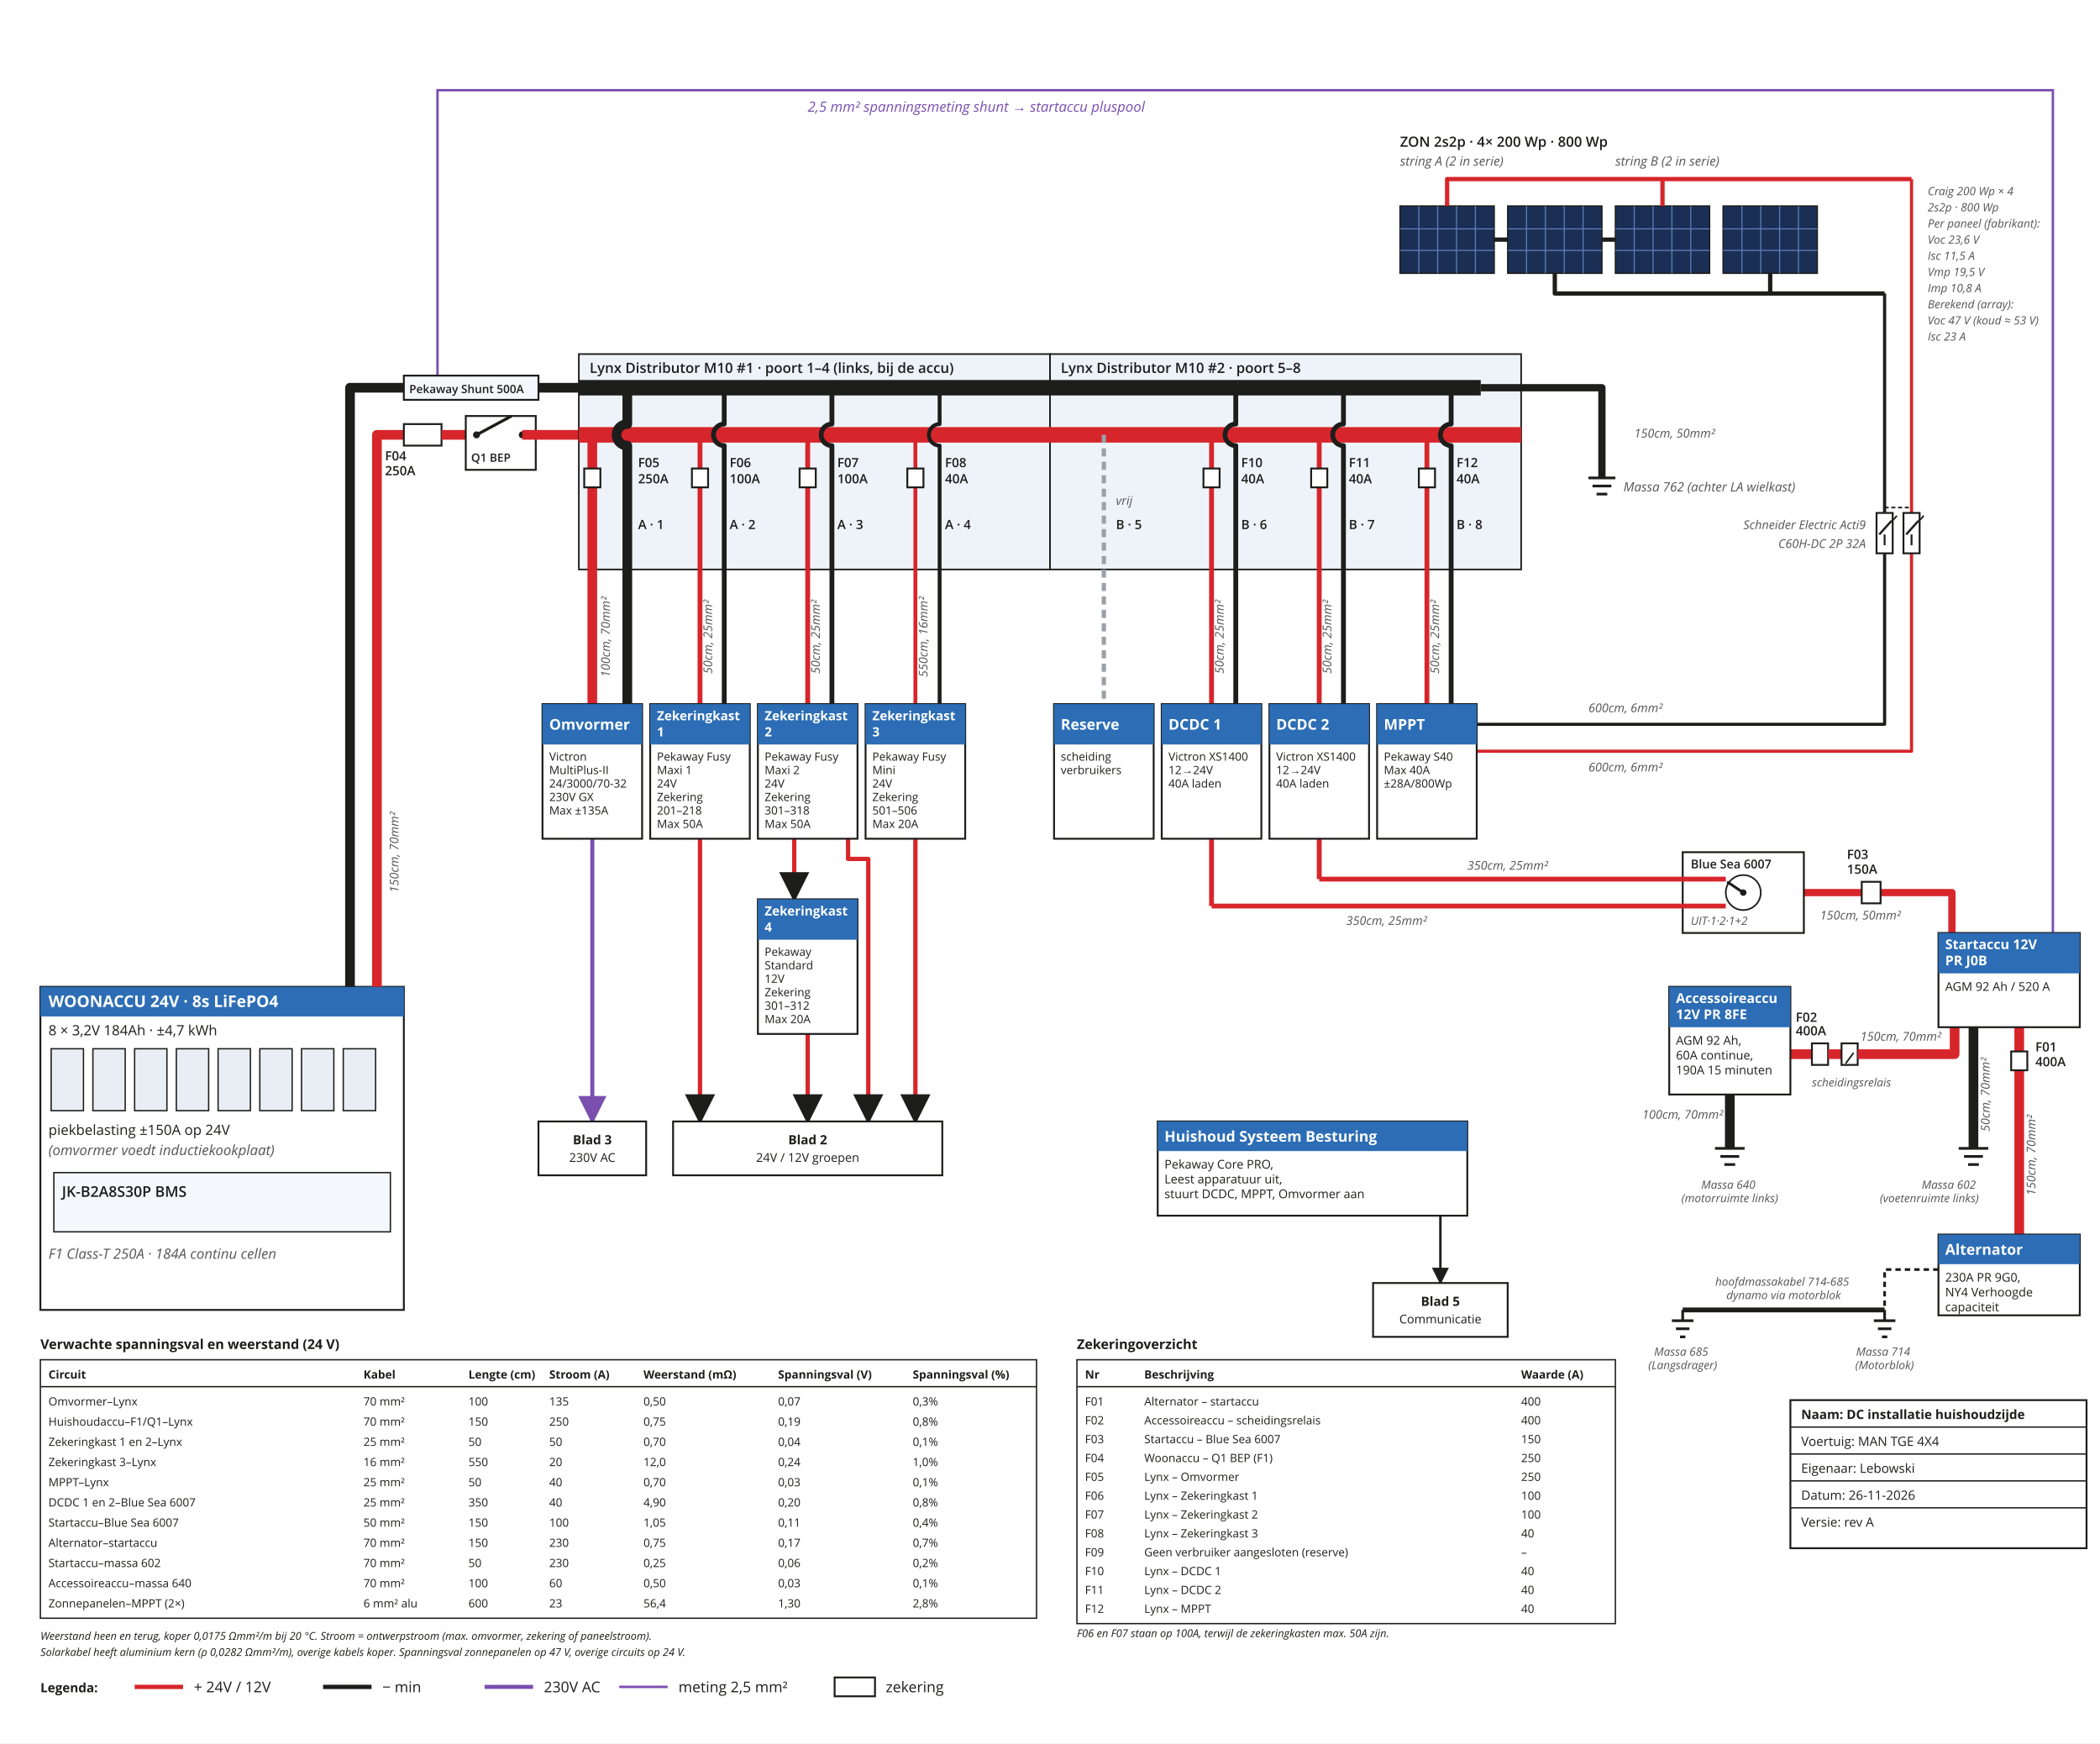
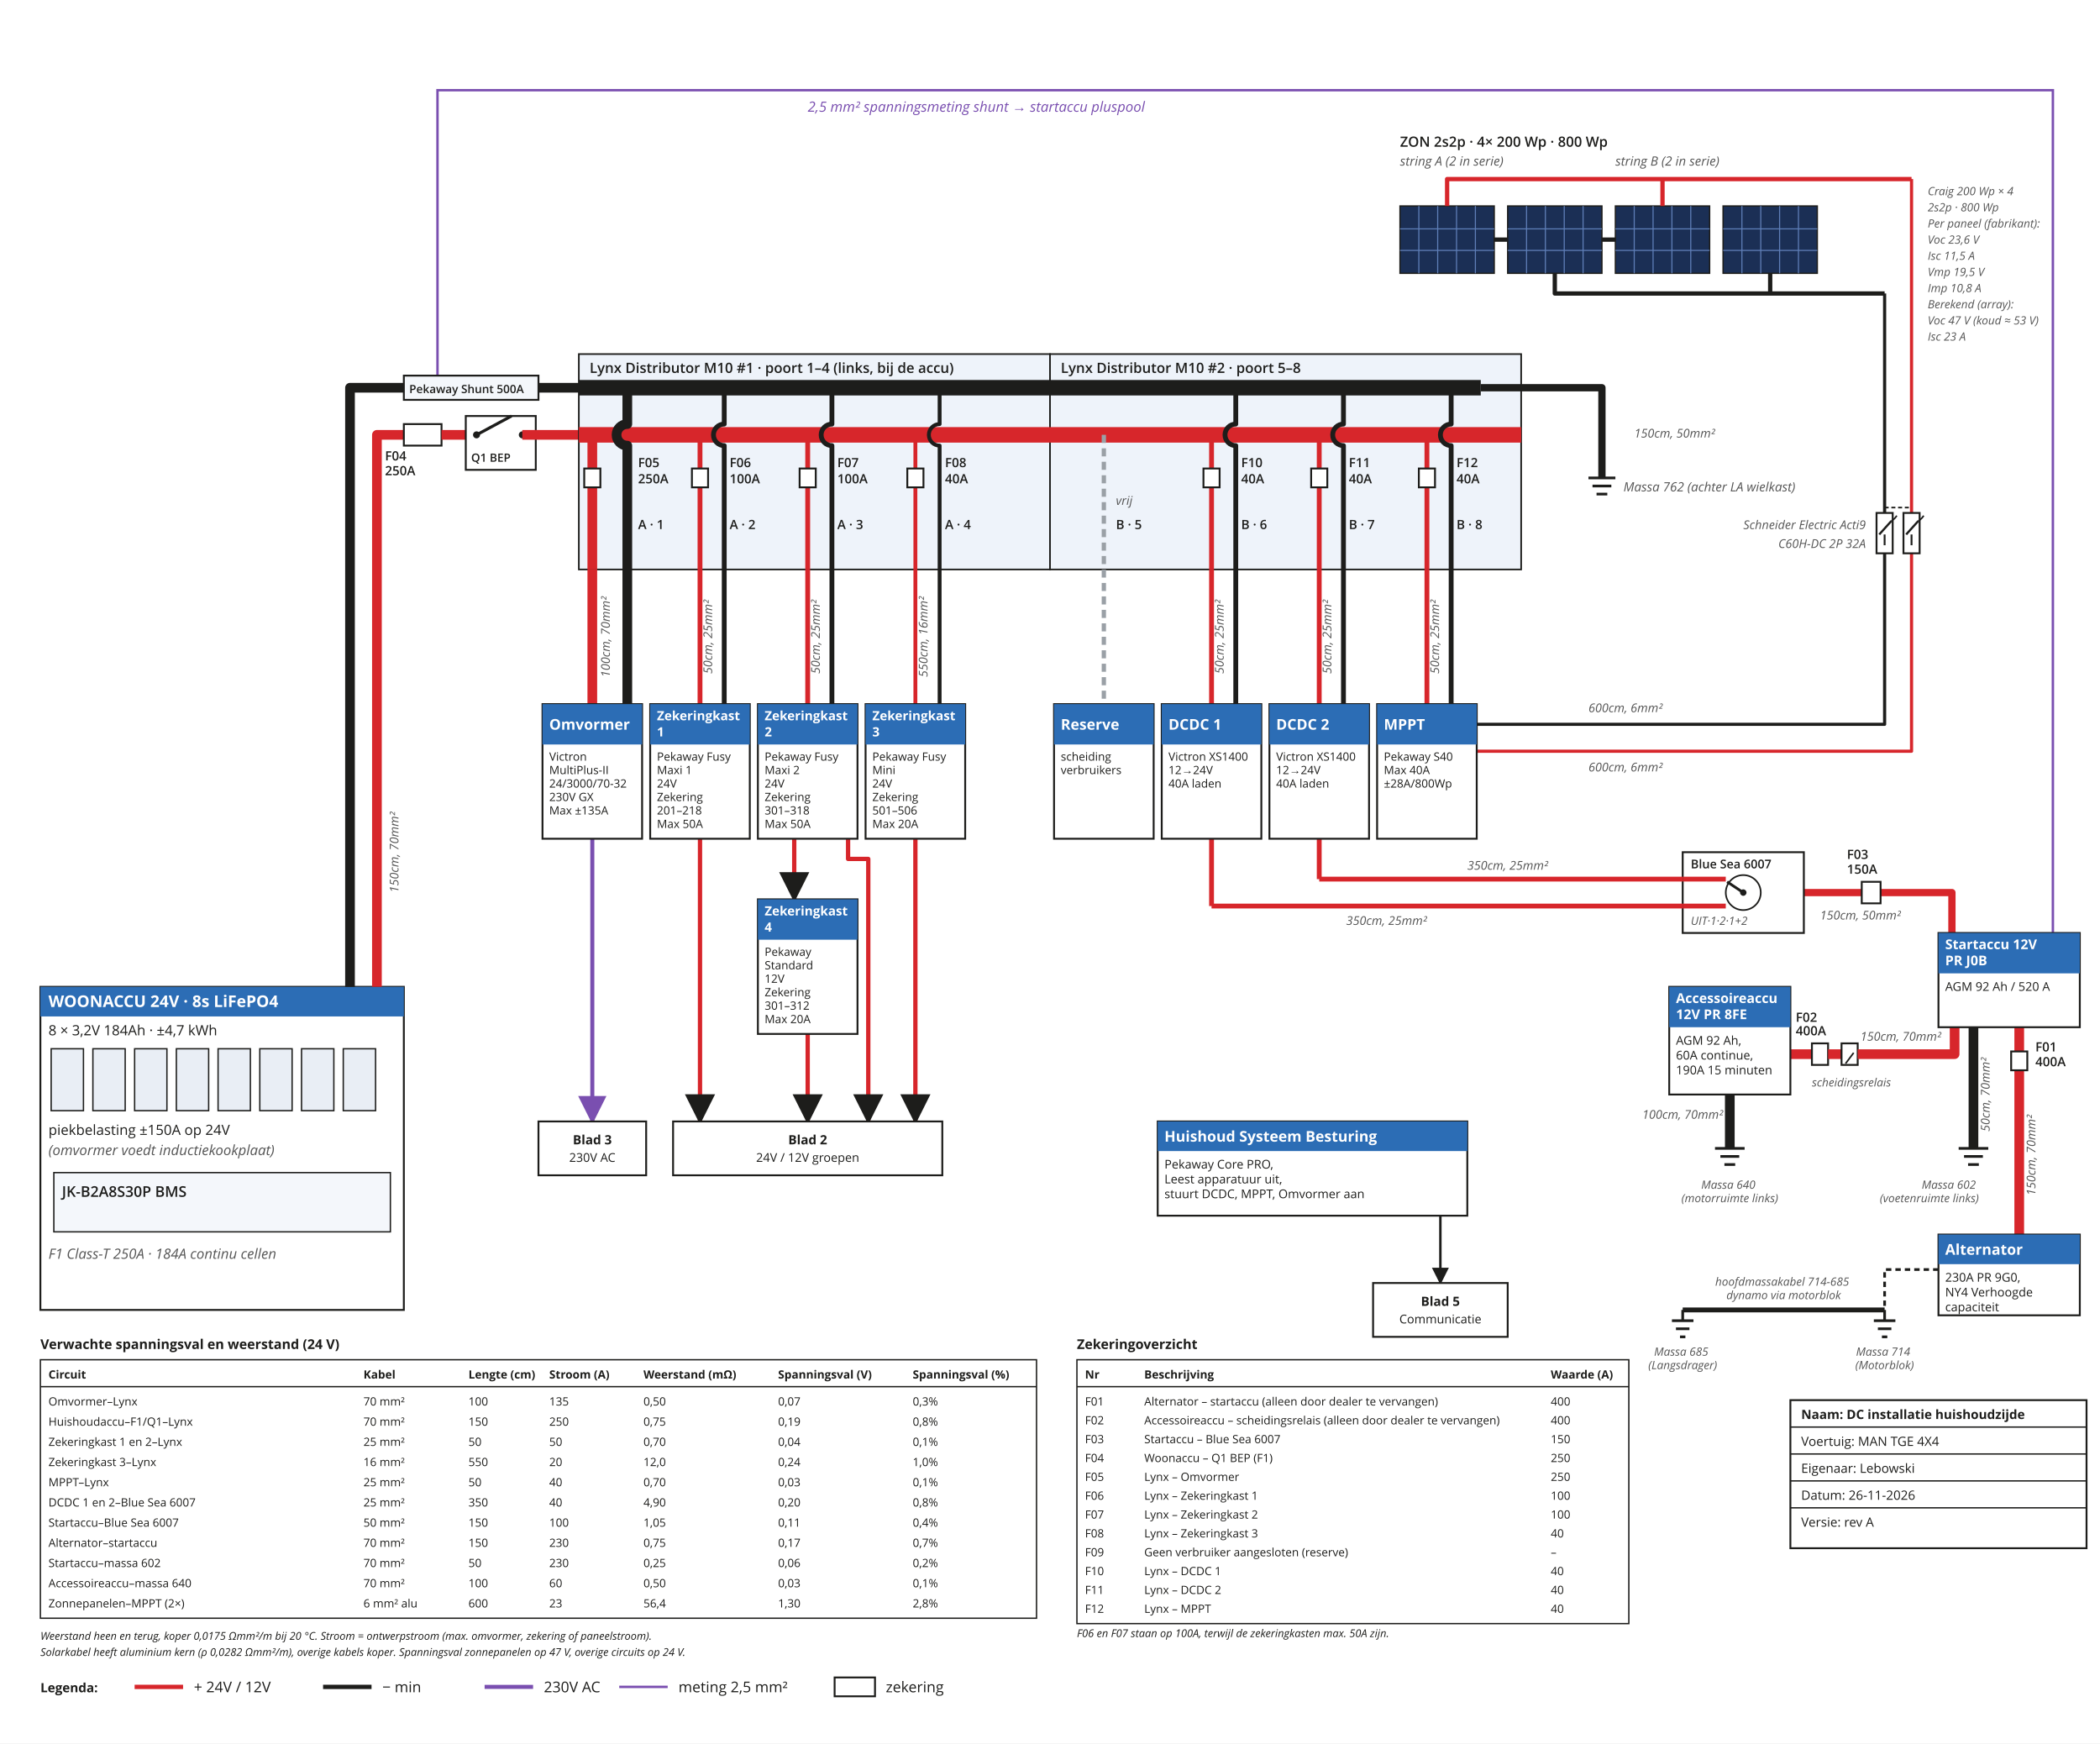
<svg xmlns="http://www.w3.org/2000/svg" viewBox="0 0 1560 1295" role="img" aria-label="Blad 1 energie en laden: woonaccu links onder, Lynx A en B midden met poorten 1 tot 8, zon 2s2p rechtsboven, 12V voertuigdelen rechts.">
  <rect width="100%" height="100%" fill="#fff" />
  <defs>
    <style>.p{stroke:#d7262b;stroke-width:3.2;fill:none;stroke-linejoin:round}
.n{stroke:#1d1d1b;stroke-width:3.2;fill:none;stroke-linejoin:round}
.ac{stroke:#7a4fb0;stroke-width:3;fill:none}
.box{fill:#fff;stroke:#1d1d1b;stroke-width:1.4}
.hd{fill:#2c6db5}
.ht{fill:#fff;font:700 12px 'Open Sans',Arial,sans-serif}
.bt{fill:#1d1d1b;font:400 11px 'Open Sans',Arial,sans-serif}
.lb{fill:#1d1d1b;font:600 11px 'Open Sans',Arial,sans-serif}
.cb{fill:#555;font:italic 400 10.5px 'Open Sans',Arial,sans-serif}
.fz{fill:#fff;stroke:#1d1d1b;stroke-width:1.4}
.fr{fill:#eef3fa;stroke:#1d1d1b;stroke-width:1.2}
.pv{fill:#1b2f55;stroke:#1d1d1b}
</style>
    <marker id="ar" viewBox="0 0 10 10" refX="9" refY="5" markerWidth="7" markerHeight="7" orient="auto-start-reverse">
      <path d="M0 0L10 5L0 10z" fill="#1d1d1b" />
    </marker>
    <marker id="arp" viewBox="0 0 10 10" refX="9" refY="5" markerWidth="7" markerHeight="7" orient="auto-start-reverse">
      <path d="M0 0L10 5L0 10z" fill="#7a4fb0" />
    </marker>
    <g id="pvp">
      <rect width="70" height="50" class="pv" />
      <path d="M0 17H70M0 33H70M14 0V50M28 0V50M42 0V50M56 0V50" stroke="#5f7fb8" stroke-width=".8" />
    </g>
  </defs>
  <g transform="translate(0,93)">
    <use href="#pvp" x="1040" y="60" />
    <use href="#pvp" x="1120" y="60" />
    <use href="#pvp" x="1200" y="60" />
    <use href="#pvp" x="1280" y="60" />
    <path d="M1110 85H1120" class="n" />
    <path d="M1190 85H1200" class="n" />
    <path d="M1075 60V40H1420" class="p" />
    <path d="M1155 110V125H1400" class="n" />
    <path d="M1235 60V40" class="p" />
    <path d="M1315 110V125" class="n" />
    <text x="1432" y="52" class="cb" style="font-size:8.5px">Craig 200 Wp × 4</text>
    <text x="1432" y="64" class="cb" style="font-size:8.5px">2s2p · 800 Wp</text>
    <text x="1432" y="76" class="cb" style="font-size:8.5px">Per paneel (fabrikant):</text>
    <text x="1432" y="88" class="cb" style="font-size:8.5px">Voc 23,6 V</text>
    <text x="1432" y="100" class="cb" style="font-size:8.5px">Isc 11,5 A</text>
    <text x="1432" y="112" class="cb" style="font-size:8.5px">Vmp 19,5 V</text>
    <text x="1432" y="124" class="cb" style="font-size:8.5px">Imp 10,8 A</text>
    <text x="1432" y="136" class="cb" style="font-size:8.5px">Berekend (array):</text>
    <text x="1432" y="148" class="cb" style="font-size:8.5px">Voc 47 V (koud ≈ 53 V)</text>
    <text x="1432" y="160" class="cb" style="font-size:8.5px">Isc 23 A</text>
    <text x="1040" y="30" class="cb" style="font-size:9.5px">string A (2 in serie)</text>
    <text x="1200" y="30" class="cb" style="font-size:9.5px">string B (2 in serie)</text>
    <text x="1040" y="16" class="lb" style="font-size:10.5px">ZON 2s2p · 4× 200 Wp · 800 Wp</text>
    <path d="M1420 40V465H1097" class="p" style="stroke-width:2.34" />
    <text x="1180" y="480" class="cb" style="font-size:9px">600cm, 6mm²</text>
    <path d="M1400 125V445H1097" class="n" style="stroke-width:2.34" />
    <text x="1180" y="436" class="cb" style="font-size:9px">600cm, 6mm²</text>
    <path d="M1400 284H1420" stroke="#1d1d1b" stroke-width="1.2" stroke-dasharray="3 2" />
    <rect x="1394" y="288" width="12" height="30" fill="#fff" stroke="#1d1d1b" stroke-width="1.4" />
    <path d="M1400 312V304" stroke="#1d1d1b" stroke-width="1.4" />
    <path d="M1396 304L1405 294" stroke="#1d1d1b" stroke-width="1.6" />
    <path d="M1405 294Q1408 292 1409 290" stroke="#1d1d1b" stroke-width="1.2" fill="none" />
    <rect x="1414" y="288" width="12" height="30" fill="#fff" stroke="#1d1d1b" stroke-width="1.4" />
    <path d="M1420 312V304" stroke="#1d1d1b" stroke-width="1.4" />
    <path d="M1416 304L1425 294" stroke="#1d1d1b" stroke-width="1.6" />
    <path d="M1425 294Q1428 292 1429 290" stroke="#1d1d1b" stroke-width="1.2" fill="none" />
    <path d="M1070 810V860" stroke="#1d1d1b" stroke-width="1.8" marker-end="url(#ar)" />
    <rect x="1020" y="860" width="100" height="40" class="box" />
    <text x="1070" y="877" text-anchor="middle" class="ht" style="font-size:9.5px;fill:#1d1d1b">Blad 5</text>
    <text x="1070" y="890" text-anchor="middle" class="bt" style="font-size:9px">Communicatie</text>
    <text x="1386" y="300" class="cb" style="font-size:9px" text-anchor="end">Schneider Electric Acti9</text>
    <text x="1386" y="314" class="cb" style="font-size:9px" text-anchor="end">C60H-DC 2P 32A</text>
    <path d="M325 187V-26H1525V600" stroke="#7a4fb0" stroke-width="1.8" fill="none" />
    <text x="600" y="-10" class="cb" style="fill:#7a4fb0">2,5 mm² spanningsmeting shunt → startaccu pluspool</text>
    <rect x="30" y="640" width="270" height="240" class="box" />
    <rect x="30" y="640" width="270" height="22" class="hd" />
    <text x="36" y="655" class="ht">WOONACCU 24V · 8s LiFePO4</text>
    <text x="36" y="676" class="bt" style="font-size:10.5px">8 × 3,2V 184Ah · ±4,7 kWh</text>
    <rect x="38" y="686" width="24" height="46" fill="#e9eef5" stroke="#1d1d1b" />
    <rect x="69" y="686" width="24" height="46" fill="#e9eef5" stroke="#1d1d1b" />
    <rect x="100" y="686" width="24" height="46" fill="#e9eef5" stroke="#1d1d1b" />
    <rect x="131" y="686" width="24" height="46" fill="#e9eef5" stroke="#1d1d1b" />
    <rect x="162" y="686" width="24" height="46" fill="#e9eef5" stroke="#1d1d1b" />
    <rect x="193" y="686" width="24" height="46" fill="#e9eef5" stroke="#1d1d1b" />
    <rect x="224" y="686" width="24" height="46" fill="#e9eef5" stroke="#1d1d1b" />
    <rect x="255" y="686" width="24" height="46" fill="#e9eef5" stroke="#1d1d1b" />
    <text x="36" y="750" class="bt" style="font-size:10.5px">piekbelasting ±150A op 24V</text>
    <text x="36" y="765" class="cb">(omvormer voedt inductiekookplaat)</text>
    <rect x="40" y="778" width="250" height="44" fill="#f4f7fb" stroke="#1d1d1b" />
    <text x="46" y="796" class="lb">JK-B2A8S30P BMS</text>
    <text x="36" y="842" class="cb">F1 Class-T 250A · 184A continu cellen</text>
    <path d="M260 640V195H300" class="n" style="stroke-width:7.2" />
    <path d="M280 640V230H300" class="p" style="stroke-width:7.2" />
    <text transform="translate(296,540) rotate(-90)" text-anchor="middle" class="cb" style="font-size:9px">150cm, 70mm²</text>
    <path d="M400 195H430" class="n" style="stroke-width:7.2" />
    <rect x="300" y="186" width="100" height="18" class="box" style="fill:#f4f7fb" />
    <text x="304" y="199" class="lb" style="font-size:8.5px">Pekaway Shunt 500A</text>
    <rect x="300" y="222" width="28" height="16" class="fz" />
    <text x="286" y="249" class="lb" style="font-size:9.5px">F04</text>
    <text x="286" y="260" class="lb" style="font-size:9.5px">250A</text>
    <path d="M328 230H346" class="p" style="stroke-width:7.2" />
    <rect x="346" y="216" width="52" height="40" fill="none" stroke="#1d1d1b" stroke-width="1.4" />
    <circle cx="354" cy="230" r="2.6" fill="#1d1d1b" />
    <circle cx="388" cy="230" r="2.6" fill="#1d1d1b" />
    <path d="M354 230L380 216" stroke="#1d1d1b" stroke-width="2.2" />
    <path d="M388 230H430" class="p" style="stroke-width:7.2" />
    <text x="350" y="250" class="lb" style="font-size:8.5px">Q1 BEP</text>
    <rect x="430" y="170" width="350" height="160" class="fr" />
    <text x="438" y="184" class="lb" style="font-size:10.5px">Lynx Distributor M10 #1 · poort 1–4 (links, bij de accu)</text>
    <rect x="780" y="170" width="350" height="160" class="fr" />
    <text x="788" y="184" class="lb" style="font-size:10.5px">Lynx Distributor M10 #2 · poort 5–8</text>
    <path d="M430 195H1100" class="n" style="stroke-width:11.5" />
    <path d="M430 230H1130" class="p" style="stroke-width:11.5" />
    <path d="M1100 195H1190V262" class="n" style="stroke-width:5.4" />
    <text x="1214" y="232" class="cb" style="font-size:9px">150cm, 50mm²</text>
    <path d="M1180 262H1200M1183 268H1197M1186 274H1194" stroke="#1d1d1b" stroke-width="2" />
    <text x="1206" y="272" class="cb" style="font-size:9.5px">Massa 762 (achter LA wielkast)</text>
    <path d="M466 430V238a8 8 0 0 1 0-16V195" class="n" style="stroke-width:7.2" />
    <path d="M538 430V238a8 8 0 0 1 0-16V195" class="n" style="stroke-width:3.6" />
    <path d="M618 430V238a8 8 0 0 1 0-16V195" class="n" style="stroke-width:3.6" />
    <path d="M698 430V238a8 8 0 0 1 0-16V195" class="n" style="stroke-width:2.88" />
    <path d="M918 430V238a8 8 0 0 1 0-16V195" class="n" style="stroke-width:3.6" />
    <path d="M998 430V238a8 8 0 0 1 0-16V195" class="n" style="stroke-width:3.6" />
    <path d="M1078 430V238a8 8 0 0 1 0-16V195" class="n" style="stroke-width:3.6" />
    <path d="M440 230V330" class="p" style="stroke-width:7.2" />
    <rect x="434" y="255" width="12" height="14" class="fz" />
    <text x="474" y="254" class="lb" style="font-size:9.5px">F05</text>
    <text x="474" y="266" class="lb" style="font-size:9.5px">250A</text>
    <text x="474" y="300" class="lb" style="font-size:9.5px">A · 1</text>
    <path d="M440 330V430" class="p" style="stroke-width:7.2" />
    <path d="M520 230V330" class="p" style="stroke-width:3.6" />
    <rect x="514" y="255" width="12" height="14" class="fz" />
    <text x="542" y="254" class="lb" style="font-size:9.5px">F06</text>
    <text x="542" y="266" class="lb" style="font-size:9.5px">100A</text>
    <text x="542" y="300" class="lb" style="font-size:9.5px">A · 2</text>
    <path d="M520 330V430" class="p" style="stroke-width:3.6" />
    <path d="M600 230V330" class="p" style="stroke-width:3.6" />
    <rect x="594" y="255" width="12" height="14" class="fz" />
    <text x="622" y="254" class="lb" style="font-size:9.5px">F07</text>
    <text x="622" y="266" class="lb" style="font-size:9.5px">100A</text>
    <text x="622" y="300" class="lb" style="font-size:9.5px">A · 3</text>
    <path d="M600 330V430" class="p" style="stroke-width:3.6" />
    <path d="M680 230V330" class="p" style="stroke-width:2.88" />
    <rect x="674" y="255" width="12" height="14" class="fz" />
    <text x="702" y="254" class="lb" style="font-size:9.5px">F08</text>
    <text x="702" y="266" class="lb" style="font-size:9.5px">40A</text>
    <text x="702" y="300" class="lb" style="font-size:9.5px">A · 4</text>
    <path d="M680 330V430" class="p" style="stroke-width:2.88" />
    <path d="M820 230V330" class="p" style="stroke:#9aa0a6;stroke-dasharray:6 4" />
    <text x="829" y="282" class="cb" style="font-size:9px">vrij</text>
    <text x="829" y="300" class="lb" style="font-size:9.5px">B · 5</text>
    <path d="M820 330V430" class="p" style="stroke:#9aa0a6;stroke-dasharray:6 4" />
    <path d="M900 230V330" class="p" style="stroke-width:3.6" />
    <rect x="894" y="255" width="12" height="14" class="fz" />
    <text x="922" y="254" class="lb" style="font-size:9.5px">F10</text>
    <text x="922" y="266" class="lb" style="font-size:9.5px">40A</text>
    <text x="922" y="300" class="lb" style="font-size:9.5px">B · 6</text>
    <path d="M900 330V430" class="p" style="stroke-width:3.6" />
    <path d="M980 230V330" class="p" style="stroke-width:3.6" />
    <rect x="974" y="255" width="12" height="14" class="fz" />
    <text x="1002" y="254" class="lb" style="font-size:9.5px">F11</text>
    <text x="1002" y="266" class="lb" style="font-size:9.5px">40A</text>
    <text x="1002" y="300" class="lb" style="font-size:9.5px">B · 7</text>
    <path d="M980 330V430" class="p" style="stroke-width:3.6" />
    <path d="M1060 230V330" class="p" style="stroke-width:3.6" />
    <rect x="1054" y="255" width="12" height="14" class="fz" />
    <text x="1082" y="254" class="lb" style="font-size:9.5px">F12</text>
    <text x="1082" y="266" class="lb" style="font-size:9.5px">40A</text>
    <text x="1082" y="300" class="lb" style="font-size:9.5px">B · 8</text>
    <path d="M1060 330V430" class="p" style="stroke-width:3.6" />
    <path d="M440 530V740" class="ac" marker-end="url(#arp)" />
    <path d="M520 530V740" class="p" marker-end="url(#ar)" />
    <path d="M630 530V545H645V740" class="p" marker-end="url(#ar)" />
    <path d="M590 530V575" class="p" marker-end="url(#ar)" />
    <path d="M600 675V740" class="p" marker-end="url(#ar)" />
    <path d="M680 530V740" class="p" marker-end="url(#ar)" />
    <path d="M1450 600V570H1340" class="p" style="stroke-width:5.4" />
    <rect x="1383" y="562" width="14" height="16" class="fz" />
    <text x="1372" y="545" class="lb" style="font-size:9.5px">F03</text>
    <text x="1372" y="556" class="lb" style="font-size:9.5px">150A</text>
    <text x="1352" y="590" class="cb" style="font-size:9px">150cm, 50mm²</text>
    <rect x="1250" y="540" width="90" height="60" class="box" />
    <circle cx="1295" cy="570" r="13" fill="#fff" stroke="#1d1d1b" stroke-width="1.2" />
    <circle cx="1295" cy="570" r="2.4" fill="#1d1d1b" />
    <path d="M1295 570L1283 562" stroke="#1d1d1b" stroke-width="2" />
    <text x="1256" y="552" class="lb" style="font-size:9px">Blue Sea 6007</text>
    <text x="1256" y="594" class="cb" style="font-size:8.5px">UIT·1·2·1+2</text>
    <path d="M1250 560H1282" class="p" style="stroke-width:3.6" />
    <path d="M1250 580H1282" class="p" style="stroke-width:3.6" />
    <path d="M980 560V530" class="p" style="stroke-width:3.6" />
    <path d="M980 560H1250" class="p" style="stroke-width:3.6" />
    <path d="M900 580V530" class="p" style="stroke-width:3.6" />
    <path d="M900 580H1250" class="p" style="stroke-width:3.6" />
    <text x="1090" y="553" class="cb" style="font-size:9px">350cm, 25mm²</text>
    <text x="1000" y="594" class="cb" style="font-size:9px">350cm, 25mm²</text>
    <path d="M1330 690H1346" class="p" style="stroke-width:7.2" />
    <rect x="1346" y="682" width="12" height="16" class="fz" />
    <text x="1334" y="666" class="lb" style="font-size:9.5px">F02</text>
    <text x="1334" y="676" class="lb" style="font-size:9.5px">400A</text>
    <path d="M1358 690H1368" class="p" style="stroke-width:7.2" />
    <rect x="1368" y="682" width="12" height="16" class="fz" />
    <path d="M1371 697L1377 689" stroke="#1d1d1b" stroke-width="1.2" />
    <text x="1346" y="714" class="cb" style="font-size:8.5px">scheidingsrelais</text>
    <path d="M1380 690H1452V670" class="p" style="stroke-width:7.2" />
    <text x="1412" y="680" text-anchor="middle" class="cb" style="font-size:9px">150cm, 70mm²</text>
    <path d="M1466 670V760" class="n" style="stroke-width:7.2" />
    <path d="M1455 760H1477M1459 766H1473M1462 772H1470" stroke="#1d1d1b" stroke-width="2" />
    <text x="1470" y="790" text-anchor="end" class="cb" style="font-size:8.5px">
      <tspan x="1470" dy="0">Massa 602</tspan>
      <tspan x="1470" dy="10">(voetenruimte links)</tspan>
    </text>
    <path d="M1440 850H1400V880" stroke="#1d1d1b" stroke-width="2" stroke-dasharray="4 3" fill="none" />
    <path d="M1400 880H1250" class="n" style="stroke-width:3.6" />
    <text x="1325" y="862" text-anchor="middle" class="cb" style="font-size:8.5px">
      <tspan x="1325" dy="0">hoofdmassakabel 714-685</tspan>
      <tspan x="1325" dy="10">dynamo via motorblok</tspan>
    </text>
    <path d="M1400 880V888M1392 888H1408M1395 894H1405M1398 900H1402" stroke="#1d1d1b" stroke-width="2" />
    <text x="1400" y="914" text-anchor="middle" class="cb" style="font-size:8.5px">
      <tspan x="1400" dy="0">Massa 714</tspan>
      <tspan x="1400" dy="10">(Motorblok)</tspan>
    </text>
    <path d="M1250 880V888M1242 888H1258M1245 894H1255M1248 900H1252" stroke="#1d1d1b" stroke-width="2" />
    <text x="1250" y="914" text-anchor="middle" class="cb" style="font-size:8.5px">
      <tspan x="1250" dy="0">Massa 685</tspan>
      <tspan x="1250" dy="10">(Langsdrager)</tspan>
    </text>
    <path d="M1285 720V760" class="n" style="stroke-width:7.2" />
    <path d="M1274 760H1296M1278 766H1292M1281 772H1289" stroke="#1d1d1b" stroke-width="2" />
    <text x="1280" y="738" text-anchor="end" class="cb" style="font-size:9px">100cm, 70mm²</text>
    <text x="1285" y="790" text-anchor="middle" class="cb" style="font-size:8.5px">
      <tspan x="1285" dy="0">Massa 640</tspan>
      <tspan x="1285" dy="10">(motorruimte links)</tspan>
    </text>
    <path d="M1500 824V702" class="p" style="stroke-width:7.2" />
    <path d="M1500 688V670" class="p" style="stroke-width:7.2" />
    <rect x="1494" y="688" width="12" height="14" class="fz" style="fill:#fff" />
    <text x="1512" y="688" class="lb" style="font-size:9.5px">F01</text>
    <text x="1512" y="699" class="lb" style="font-size:9.5px">400A</text>
    <text transform="translate(1478,720) rotate(-90)" text-anchor="middle" class="cb" style="font-size:9px">50cm, 70mm²</text>
    <text transform="translate(1512,765) rotate(-90)" text-anchor="middle" class="cb" style="font-size:9px">150cm, 70mm²</text>
    <g transform="translate(30,1152)">
      <text x="0" y="12" class="bt" style="font-size:9.5px;font-weight:700;fill:#1d1d1b">Legenda:</text>
      <g transform="translate(70,0)">
        <path d="M0 8H36" class="p" />
        <text x="44" y="12" class="bt">+ 24V / 12V</text>
        <path d="M140 8H176" class="n" />
        <text x="184" y="12" class="bt">− min</text>
        <path d="M260 8H296" class="ac" />
        <text x="304" y="12" class="bt">230V AC</text>
        <path d="M360 8H396" stroke="#7a4fb0" stroke-width="1.8" />
        <text x="404" y="12" class="bt">meting 2,5 mm²</text>
        <rect x="520" y="1" width="30" height="14" class="fz" />
        <text x="558" y="12" class="bt">zekering</text>
      </g>
    </g>
    <rect x="403" y="430" width="74" height="100" class="box" />
    <rect x="403" y="430" width="74" height="30" class="hd" />
    <text x="408" y="449" class="ht" style="font-size:11px">Omvormer</text>
    <text x="408" y="472" class="bt" style="font-size:8.5px">Victron</text>
    <text x="408" y="482" class="bt" style="font-size:8.5px">MultiPlus-II</text>
    <text x="408" y="492" class="bt" style="font-size:8.5px">24/3000/70-32</text>
    <text x="408" y="502" class="bt" style="font-size:8.5px">230V GX</text>
    <text x="408" y="512" class="bt" style="font-size:8.5px">Max ±135A</text>
    <rect x="483" y="430" width="74" height="100" class="box" />
    <rect x="483" y="430" width="74" height="30" class="hd" />
    <text x="488" y="442" class="ht" style="font-size:9.5px">Zekeringkast</text>
    <text x="488" y="454" class="ht" style="font-size:9.5px">1</text>
    <text x="488" y="472" class="bt" style="font-size:8.5px">Pekaway Fusy</text>
    <text x="488" y="482" class="bt" style="font-size:8.5px">Maxi 1</text>
    <text x="488" y="492" class="bt" style="font-size:8.5px">24V</text>
    <text x="488" y="502" class="bt" style="font-size:8.5px">Zekering</text>
    <text x="488" y="512" class="bt" style="font-size:8.5px">201–218</text>
    <text x="488" y="522" class="bt" style="font-size:8.5px">Max 50A</text>
    <rect x="563" y="430" width="74" height="100" class="box" />
    <rect x="563" y="430" width="74" height="30" class="hd" />
    <text x="568" y="442" class="ht" style="font-size:9.5px">Zekeringkast</text>
    <text x="568" y="454" class="ht" style="font-size:9.5px">2</text>
    <text x="568" y="472" class="bt" style="font-size:8.5px">Pekaway Fusy</text>
    <text x="568" y="482" class="bt" style="font-size:8.5px">Maxi 2</text>
    <text x="568" y="492" class="bt" style="font-size:8.5px">24V</text>
    <text x="568" y="502" class="bt" style="font-size:8.5px">Zekering</text>
    <text x="568" y="512" class="bt" style="font-size:8.5px">301–318</text>
    <text x="568" y="522" class="bt" style="font-size:8.5px">Max 50A</text>
    <rect x="563" y="575" width="74" height="100" class="box" />
    <rect x="563" y="575" width="74" height="30" class="hd" />
    <text x="568" y="587" class="ht" style="font-size:9.5px">Zekeringkast</text>
    <text x="568" y="599" class="ht" style="font-size:9.5px">4</text>
    <text x="568" y="617" class="bt" style="font-size:8.5px">Pekaway</text>
    <text x="568" y="627" class="bt" style="font-size:8.5px">Standard</text>
    <text x="568" y="637" class="bt" style="font-size:8.5px">12V</text>
    <text x="568" y="647" class="bt" style="font-size:8.5px">Zekering</text>
    <text x="568" y="657" class="bt" style="font-size:8.5px">301–312</text>
    <text x="568" y="667" class="bt" style="font-size:8.5px">Max 20A</text>
    <rect x="643" y="430" width="74" height="100" class="box" />
    <rect x="643" y="430" width="74" height="30" class="hd" />
    <text x="648" y="442" class="ht" style="font-size:9.5px">Zekeringkast</text>
    <text x="648" y="454" class="ht" style="font-size:9.5px">3</text>
    <text x="648" y="472" class="bt" style="font-size:8.5px">Pekaway Fusy</text>
    <text x="648" y="482" class="bt" style="font-size:8.5px">Mini</text>
    <text x="648" y="492" class="bt" style="font-size:8.5px">24V</text>
    <text x="648" y="502" class="bt" style="font-size:8.5px">Zekering</text>
    <text x="648" y="512" class="bt" style="font-size:8.5px">501–506</text>
    <text x="648" y="522" class="bt" style="font-size:8.5px">Max 20A</text>
    <rect x="783" y="430" width="74" height="100" class="box" />
    <rect x="783" y="430" width="74" height="30" class="hd" />
    <text x="788" y="449" class="ht" style="font-size:11px">Reserve</text>
    <text x="788" y="472" class="bt" style="font-size:8.5px">scheiding</text>
    <text x="788" y="482" class="bt" style="font-size:8.5px">verbruikers</text>
    <rect x="863" y="430" width="74" height="100" class="box" />
    <rect x="863" y="430" width="74" height="30" class="hd" />
    <text x="868" y="449" class="ht" style="font-size:11px">DCDC 1</text>
    <text x="868" y="472" class="bt" style="font-size:8.5px">Victron XS1400</text>
    <text x="868" y="482" class="bt" style="font-size:8.5px">12→24V</text>
    <text x="868" y="492" class="bt" style="font-size:8.5px">40A laden</text>
    <rect x="943" y="430" width="74" height="100" class="box" />
    <rect x="943" y="430" width="74" height="30" class="hd" />
    <text x="948" y="449" class="ht" style="font-size:11px">DCDC 2</text>
    <text x="948" y="472" class="bt" style="font-size:8.5px">Victron XS1400</text>
    <text x="948" y="482" class="bt" style="font-size:8.5px">12→24V</text>
    <text x="948" y="492" class="bt" style="font-size:8.5px">40A laden</text>
    <rect x="1023" y="430" width="74" height="100" class="box" />
    <rect x="1023" y="430" width="74" height="30" class="hd" />
    <text x="1028" y="449" class="ht" style="font-size:11px">MPPT</text>
    <text x="1028" y="472" class="bt" style="font-size:8.5px">Pekaway S40</text>
    <text x="1028" y="482" class="bt" style="font-size:8.5px">Max 40A</text>
    <text x="1028" y="492" class="bt" style="font-size:8.5px">±28A/800Wp</text>
    <text transform="translate(453,380) rotate(-90)" text-anchor="middle" class="cb" style="font-size:9px">100cm, 70mm²</text>
    <text transform="translate(529,380) rotate(-90)" text-anchor="middle" class="cb" style="font-size:9px">50cm, 25mm²</text>
    <text transform="translate(609,380) rotate(-90)" text-anchor="middle" class="cb" style="font-size:9px">50cm, 25mm²</text>
    <text transform="translate(689,380) rotate(-90)" text-anchor="middle" class="cb" style="font-size:9px">550cm, 16mm²</text>
    <text transform="translate(909,380) rotate(-90)" text-anchor="middle" class="cb" style="font-size:9px">50cm, 25mm²</text>
    <text transform="translate(989,380) rotate(-90)" text-anchor="middle" class="cb" style="font-size:9px">50cm, 25mm²</text>
    <text transform="translate(1069,380) rotate(-90)" text-anchor="middle" class="cb" style="font-size:9px">50cm, 25mm²</text>
    <rect x="400" y="740" width="80" height="40" class="box" />
    <text x="440" y="757" text-anchor="middle" class="ht" style="font-size:9.5px;fill:#1d1d1b">Blad 3</text>
    <text x="440" y="770" text-anchor="middle" class="bt" style="font-size:9px">230V AC</text>
    <rect x="500" y="740" width="200" height="40" class="box" />
    <text x="600" y="757" text-anchor="middle" class="ht" style="font-size:9.5px;fill:#1d1d1b">Blad 2</text>
    <text x="600" y="770" text-anchor="middle" class="bt" style="font-size:9px">24V / 12V groepen</text>
    <rect x="1440" y="600" width="105" height="70" class="box" />
    <rect x="1440" y="600" width="105" height="30" class="hd" />
    <text x="1445" y="612" class="ht" style="font-size:10px">Startaccu 12V</text>
    <text x="1445" y="624" class="ht" style="font-size:10px">PR J0B</text>
    <text x="1445" y="643" class="bt" style="font-size:9px">AGM 92 Ah / 520 A</text>
    <rect x="1240" y="640" width="90" height="80" class="box" />
    <rect x="1240" y="640" width="90" height="30" class="hd" />
    <text x="1245" y="652" class="ht" style="font-size:10px">Accessoireaccu</text>
    <text x="1245" y="664" class="ht" style="font-size:10px">12V PR 8FE</text>
    <text x="1245" y="683" class="bt" style="font-size:9px">AGM 92 Ah,</text>
    <text x="1245" y="694" class="bt" style="font-size:9px">60A continue,</text>
    <text x="1245" y="705" class="bt" style="font-size:9px">190A 15 minuten</text>
    <rect x="1440" y="824" width="105" height="60" class="box" />
    <rect x="1440" y="824" width="105" height="22" class="hd" />
    <text x="1445" y="839" class="ht" style="font-size:11px">Alternator</text>
    <text x="1445" y="859" class="bt" style="font-size:9px">230A PR 9G0,</text>
    <text x="1445" y="870" class="bt" style="font-size:9px">NY4 Verhoogde</text>
    <text x="1445" y="881" class="bt" style="font-size:9px">capaciteit</text>
    <rect x="860" y="740" width="230" height="70" class="box" />
    <rect x="860" y="740" width="230" height="22" class="hd" />
    <text x="865" y="755" class="ht" style="font-size:11px">Huishoud Systeem Besturing</text>
    <text x="865" y="775" class="bt" style="font-size:9px">Pekaway Core PRO,</text>
    <text x="865" y="786" class="bt" style="font-size:9px">Leest apparatuur uit,</text>
    <text x="865" y="797" class="bt" style="font-size:9px">stuurt DCDC, MPPT, Omvormer aan</text>
  </g>
  <g font-family="Open Sans,Arial,sans-serif">
    <rect x="1330" y="1040" width="220" height="110" fill="#fff" stroke="#1d1d1b" stroke-width="1.4" />
    <path d="M1330 1060H1550M1330 1080H1550M1330 1100H1550M1330 1120H1550" stroke="#1d1d1b" stroke-width="1" />
    <text x="1338" y="1054" font-size="9.5" font-weight="700" fill="#1d1d1b">Naam: DC installatie huishoudzijde</text>
    <text x="1338" y="1074" font-size="9.5" fill="#1d1d1b">Voertuig: MAN TGE 4X4</text>
    <text x="1338" y="1114" font-size="9.5" fill="#1d1d1b">Datum: 26-11-2026</text>
    <text x="1338" y="1134" font-size="9.5" fill="#1d1d1b">Versie: rev A</text>
    <text x="1338" y="1094" font-size="9.5" fill="#1d1d1b">Eigenaar: Lebowski</text>
  </g>
  <g transform="translate(30,990)" font-family="Open Sans,Arial,sans-serif">
    <text x="0" y="12" style="font-size:10px;font-weight:700;fill:#1d1d1b">Verwachte spanningsval en weerstand (24 V)</text>
    <rect x="0" y="20" width="740" height="192" fill="#fff" stroke="#1d1d1b" stroke-width="1" />
    <path d="M0 40H740" stroke="#1d1d1b" stroke-width="1" />
    <text x="6" y="34" style="font-size:8.5px;font-weight:700;fill:#1d1d1b">Circuit</text>
    <text x="240" y="34" style="font-size:8.5px;font-weight:700;fill:#1d1d1b">Kabel</text>
    <text x="318" y="34" style="font-size:8.5px;font-weight:700;fill:#1d1d1b">Lengte (cm)</text>
    <text x="378" y="34" style="font-size:8.5px;font-weight:700;fill:#1d1d1b">Stroom (A)</text>
    <text x="448" y="34" style="font-size:8.5px;font-weight:700;fill:#1d1d1b">Weerstand (mΩ)</text>
    <text x="548" y="34" style="font-size:8.5px;font-weight:700;fill:#1d1d1b">Spanningsval (V)</text>
    <text x="648" y="34" style="font-size:8.5px;font-weight:700;fill:#1d1d1b">Spanningsval (%)</text>
    <text x="6" y="54" style="font-size:8.5px;fill:#1d1d1b">Omvormer–Lynx</text>
    <text x="240" y="54" style="font-size:8.5px;fill:#1d1d1b">70 mm²</text>
    <text x="318" y="54" style="font-size:8.5px;fill:#1d1d1b">100</text>
    <text x="378" y="54" style="font-size:8.5px;fill:#1d1d1b">135</text>
    <text x="448" y="54" style="font-size:8.5px;fill:#1d1d1b">0,50</text>
    <text x="548" y="54" style="font-size:8.5px;fill:#1d1d1b">0,07</text>
    <text x="648" y="54" style="font-size:8.5px;fill:#1d1d1b">0,3%</text>
    <text x="6" y="69" style="font-size:8.5px;fill:#1d1d1b">Huishoudaccu–F1/Q1–Lynx</text>
    <text x="240" y="69" style="font-size:8.5px;fill:#1d1d1b">70 mm²</text>
    <text x="318" y="69" style="font-size:8.5px;fill:#1d1d1b">150</text>
    <text x="378" y="69" style="font-size:8.5px;fill:#1d1d1b">250</text>
    <text x="448" y="69" style="font-size:8.5px;fill:#1d1d1b">0,75</text>
    <text x="548" y="69" style="font-size:8.5px;fill:#1d1d1b">0,19</text>
    <text x="648" y="69" style="font-size:8.5px;fill:#1d1d1b">0,8%</text>
    <text x="6" y="84" style="font-size:8.5px;fill:#1d1d1b">Zekeringkast 1 en 2–Lynx</text>
    <text x="240" y="84" style="font-size:8.5px;fill:#1d1d1b">25 mm²</text>
    <text x="318" y="84" style="font-size:8.5px;fill:#1d1d1b">50</text>
    <text x="378" y="84" style="font-size:8.5px;fill:#1d1d1b">50</text>
    <text x="448" y="84" style="font-size:8.5px;fill:#1d1d1b">0,70</text>
    <text x="548" y="84" style="font-size:8.5px;fill:#1d1d1b">0,04</text>
    <text x="648" y="84" style="font-size:8.5px;fill:#1d1d1b">0,1%</text>
    <text x="6" y="99" style="font-size:8.5px;fill:#1d1d1b">Zekeringkast 3–Lynx</text>
    <text x="240" y="99" style="font-size:8.5px;fill:#1d1d1b">16 mm²</text>
    <text x="318" y="99" style="font-size:8.5px;fill:#1d1d1b">550</text>
    <text x="378" y="99" style="font-size:8.5px;fill:#1d1d1b">20</text>
    <text x="448" y="99" style="font-size:8.5px;fill:#1d1d1b">12,0</text>
    <text x="548" y="99" style="font-size:8.5px;fill:#1d1d1b">0,24</text>
    <text x="648" y="99" style="font-size:8.5px;fill:#1d1d1b">1,0%</text>
    <text x="6" y="114" style="font-size:8.5px;fill:#1d1d1b">MPPT–Lynx</text>
    <text x="240" y="114" style="font-size:8.5px;fill:#1d1d1b">25 mm²</text>
    <text x="318" y="114" style="font-size:8.5px;fill:#1d1d1b">50</text>
    <text x="378" y="114" style="font-size:8.5px;fill:#1d1d1b">40</text>
    <text x="448" y="114" style="font-size:8.5px;fill:#1d1d1b">0,70</text>
    <text x="548" y="114" style="font-size:8.5px;fill:#1d1d1b">0,03</text>
    <text x="648" y="114" style="font-size:8.5px;fill:#1d1d1b">0,1%</text>
    <text x="6" y="129" style="font-size:8.5px;fill:#1d1d1b">DCDC 1 en 2–Blue Sea 6007</text>
    <text x="240" y="129" style="font-size:8.5px;fill:#1d1d1b">25 mm²</text>
    <text x="318" y="129" style="font-size:8.5px;fill:#1d1d1b">350</text>
    <text x="378" y="129" style="font-size:8.5px;fill:#1d1d1b">40</text>
    <text x="448" y="129" style="font-size:8.5px;fill:#1d1d1b">4,90</text>
    <text x="548" y="129" style="font-size:8.5px;fill:#1d1d1b">0,20</text>
    <text x="648" y="129" style="font-size:8.5px;fill:#1d1d1b">0,8%</text>
    <text x="6" y="144" style="font-size:8.5px;fill:#1d1d1b">Startaccu–Blue Sea 6007</text>
    <text x="240" y="144" style="font-size:8.5px;fill:#1d1d1b">50 mm²</text>
    <text x="318" y="144" style="font-size:8.5px;fill:#1d1d1b">150</text>
    <text x="378" y="144" style="font-size:8.5px;fill:#1d1d1b">100</text>
    <text x="448" y="144" style="font-size:8.5px;fill:#1d1d1b">1,05</text>
    <text x="548" y="144" style="font-size:8.5px;fill:#1d1d1b">0,11</text>
    <text x="648" y="144" style="font-size:8.5px;fill:#1d1d1b">0,4%</text>
    <text x="6" y="159" style="font-size:8.5px;fill:#1d1d1b">Alternator–startaccu</text>
    <text x="240" y="159" style="font-size:8.5px;fill:#1d1d1b">70 mm²</text>
    <text x="318" y="159" style="font-size:8.5px;fill:#1d1d1b">150</text>
    <text x="378" y="159" style="font-size:8.5px;fill:#1d1d1b">230</text>
    <text x="448" y="159" style="font-size:8.5px;fill:#1d1d1b">0,75</text>
    <text x="548" y="159" style="font-size:8.5px;fill:#1d1d1b">0,17</text>
    <text x="648" y="159" style="font-size:8.5px;fill:#1d1d1b">0,7%</text>
    <text x="6" y="174" style="font-size:8.5px;fill:#1d1d1b">Startaccu–massa 602</text>
    <text x="240" y="174" style="font-size:8.5px;fill:#1d1d1b">70 mm²</text>
    <text x="318" y="174" style="font-size:8.5px;fill:#1d1d1b">50</text>
    <text x="378" y="174" style="font-size:8.5px;fill:#1d1d1b">230</text>
    <text x="448" y="174" style="font-size:8.5px;fill:#1d1d1b">0,25</text>
    <text x="548" y="174" style="font-size:8.5px;fill:#1d1d1b">0,06</text>
    <text x="648" y="174" style="font-size:8.5px;fill:#1d1d1b">0,2%</text>
    <text x="6" y="189" style="font-size:8.5px;fill:#1d1d1b">Accessoireaccu–massa 640</text>
    <text x="240" y="189" style="font-size:8.5px;fill:#1d1d1b">70 mm²</text>
    <text x="318" y="189" style="font-size:8.5px;fill:#1d1d1b">100</text>
    <text x="378" y="189" style="font-size:8.5px;fill:#1d1d1b">60</text>
    <text x="448" y="189" style="font-size:8.5px;fill:#1d1d1b">0,50</text>
    <text x="548" y="189" style="font-size:8.5px;fill:#1d1d1b">0,03</text>
    <text x="648" y="189" style="font-size:8.5px;fill:#1d1d1b">0,1%</text>
    <text x="6" y="204" style="font-size:8.5px;fill:#1d1d1b">Zonnepanelen–MPPT (2×)</text>
    <text x="240" y="204" style="font-size:8.5px;fill:#1d1d1b">6 mm² alu</text>
    <text x="318" y="204" style="font-size:8.5px;fill:#1d1d1b">600</text>
    <text x="378" y="204" style="font-size:8.5px;fill:#1d1d1b">23</text>
    <text x="448" y="204" style="font-size:8.5px;fill:#1d1d1b">56,4</text>
    <text x="548" y="204" style="font-size:8.5px;fill:#1d1d1b">1,30</text>
    <text x="648" y="204" style="font-size:8.5px;fill:#1d1d1b">2,8%</text>
    <text x="0" y="228" style="font-size:8px;font-style:italic;fill:#1d1d1b">Weerstand heen en terug, koper 0,0175 Ωmm²/m bij 20 °C. Stroom = ontwerpstroom (max. omvormer, zekering of paneelstroom).</text>
    <text x="0" y="240" style="font-size:8px;font-style:italic;fill:#1d1d1b">Solarkabel heeft aluminium kern (ρ 0,0282 Ωmm²/m), overige kabels koper. Spanningsval zonnepanelen op 47 V, overige circuits op 24 V.</text>
  </g>
  <g transform="translate(800,990)" font-family="Open Sans,Arial,sans-serif">
    <text x="0" y="12" style="font-size:10px;font-weight:700;fill:#1d1d1b">Zekeringoverzicht</text>
-     <rect x="0" y="20" width="400" height="196" fill="#fff" stroke="#1d1d1b" stroke-width="1" />
-     <path d="M0 40H400" stroke="#1d1d1b" stroke-width="1" />
+     <rect x="0" y="20" width="410" height="196" fill="#fff" stroke="#1d1d1b" stroke-width="1" />
+     <path d="M0 40H410" stroke="#1d1d1b" stroke-width="1" />
    <text x="6" y="34" style="font-size:8.5px;font-weight:700;fill:#1d1d1b">Nr</text>
    <text x="50" y="34" style="font-size:8.5px;font-weight:700;fill:#1d1d1b">Beschrijving</text>
-     <text x="330" y="34" style="font-size:8.5px;font-weight:700;fill:#1d1d1b">Waarde (A)</text>
+     <text x="352" y="34" style="font-size:8.5px;font-weight:700;fill:#1d1d1b">Waarde (A)</text>
    <text x="6" y="54" style="font-size:8.5px;fill:#1d1d1b">F01</text>
-     <text x="50" y="54" style="font-size:8.5px;fill:#1d1d1b">Alternator – startaccu</text>
-     <text x="330" y="54" style="font-size:8.5px;fill:#1d1d1b">400</text>
+     <text x="50" y="54" style="font-size:8.5px;fill:#1d1d1b">Alternator – startaccu (alleen door dealer te vervangen)</text>
+     <text x="352" y="54" style="font-size:8.5px;fill:#1d1d1b">400</text>
    <text x="6" y="68" style="font-size:8.5px;fill:#1d1d1b">F02</text>
-     <text x="50" y="68" style="font-size:8.5px;fill:#1d1d1b">Accessoireaccu – scheidingsrelais</text>
-     <text x="330" y="68" style="font-size:8.5px;fill:#1d1d1b">400</text>
+     <text x="50" y="68" style="font-size:8.5px;fill:#1d1d1b">Accessoireaccu – scheidingsrelais (alleen door dealer te vervangen)</text>
+     <text x="352" y="68" style="font-size:8.5px;fill:#1d1d1b">400</text>
    <text x="6" y="82" style="font-size:8.5px;fill:#1d1d1b">F03</text>
    <text x="50" y="82" style="font-size:8.5px;fill:#1d1d1b">Startaccu – Blue Sea 6007</text>
-     <text x="330" y="82" style="font-size:8.5px;fill:#1d1d1b">150</text>
+     <text x="352" y="82" style="font-size:8.5px;fill:#1d1d1b">150</text>
    <text x="6" y="96" style="font-size:8.5px;fill:#1d1d1b">F04</text>
    <text x="50" y="96" style="font-size:8.5px;fill:#1d1d1b">Woonaccu – Q1 BEP (F1)</text>
-     <text x="330" y="96" style="font-size:8.5px;fill:#1d1d1b">250</text>
+     <text x="352" y="96" style="font-size:8.5px;fill:#1d1d1b">250</text>
    <text x="6" y="110" style="font-size:8.5px;fill:#1d1d1b">F05</text>
    <text x="50" y="110" style="font-size:8.5px;fill:#1d1d1b">Lynx – Omvormer</text>
-     <text x="330" y="110" style="font-size:8.5px;fill:#1d1d1b">250</text>
+     <text x="352" y="110" style="font-size:8.5px;fill:#1d1d1b">250</text>
    <text x="6" y="124" style="font-size:8.5px;fill:#1d1d1b">F06</text>
    <text x="50" y="124" style="font-size:8.5px;fill:#1d1d1b">Lynx – Zekeringkast 1</text>
-     <text x="330" y="124" style="font-size:8.5px;fill:#1d1d1b">100</text>
+     <text x="352" y="124" style="font-size:8.5px;fill:#1d1d1b">100</text>
    <text x="6" y="138" style="font-size:8.5px;fill:#1d1d1b">F07</text>
    <text x="50" y="138" style="font-size:8.5px;fill:#1d1d1b">Lynx – Zekeringkast 2</text>
-     <text x="330" y="138" style="font-size:8.5px;fill:#1d1d1b">100</text>
+     <text x="352" y="138" style="font-size:8.5px;fill:#1d1d1b">100</text>
    <text x="6" y="152" style="font-size:8.5px;fill:#1d1d1b">F08</text>
    <text x="50" y="152" style="font-size:8.5px;fill:#1d1d1b">Lynx – Zekeringkast 3</text>
-     <text x="330" y="152" style="font-size:8.5px;fill:#1d1d1b">40</text>
+     <text x="352" y="152" style="font-size:8.5px;fill:#1d1d1b">40</text>
    <text x="6" y="166" style="font-size:8.5px;fill:#1d1d1b">F09</text>
    <text x="50" y="166" style="font-size:8.5px;fill:#1d1d1b">Geen verbruiker aangesloten (reserve)</text>
-     <text x="330" y="166" style="font-size:8.5px;fill:#1d1d1b">–</text>
+     <text x="352" y="166" style="font-size:8.5px;fill:#1d1d1b">–</text>
    <text x="6" y="180" style="font-size:8.5px;fill:#1d1d1b">F10</text>
    <text x="50" y="180" style="font-size:8.5px;fill:#1d1d1b">Lynx – DCDC 1</text>
-     <text x="330" y="180" style="font-size:8.5px;fill:#1d1d1b">40</text>
+     <text x="352" y="180" style="font-size:8.5px;fill:#1d1d1b">40</text>
    <text x="6" y="194" style="font-size:8.5px;fill:#1d1d1b">F11</text>
    <text x="50" y="194" style="font-size:8.5px;fill:#1d1d1b">Lynx – DCDC 2</text>
-     <text x="330" y="194" style="font-size:8.5px;fill:#1d1d1b">40</text>
+     <text x="352" y="194" style="font-size:8.5px;fill:#1d1d1b">40</text>
    <text x="6" y="208" style="font-size:8.5px;fill:#1d1d1b">F12</text>
    <text x="50" y="208" style="font-size:8.5px;fill:#1d1d1b">Lynx – MPPT</text>
-     <text x="330" y="208" style="font-size:8.5px;fill:#1d1d1b">40</text>
+     <text x="352" y="208" style="font-size:8.5px;fill:#1d1d1b">40</text>
    <text x="0" y="226" style="font-size:8px;font-style:italic;fill:#1d1d1b">F06 en F07 staan op 100A, terwijl de zekeringkasten max. 50A zijn.</text>
  </g>
</svg>
